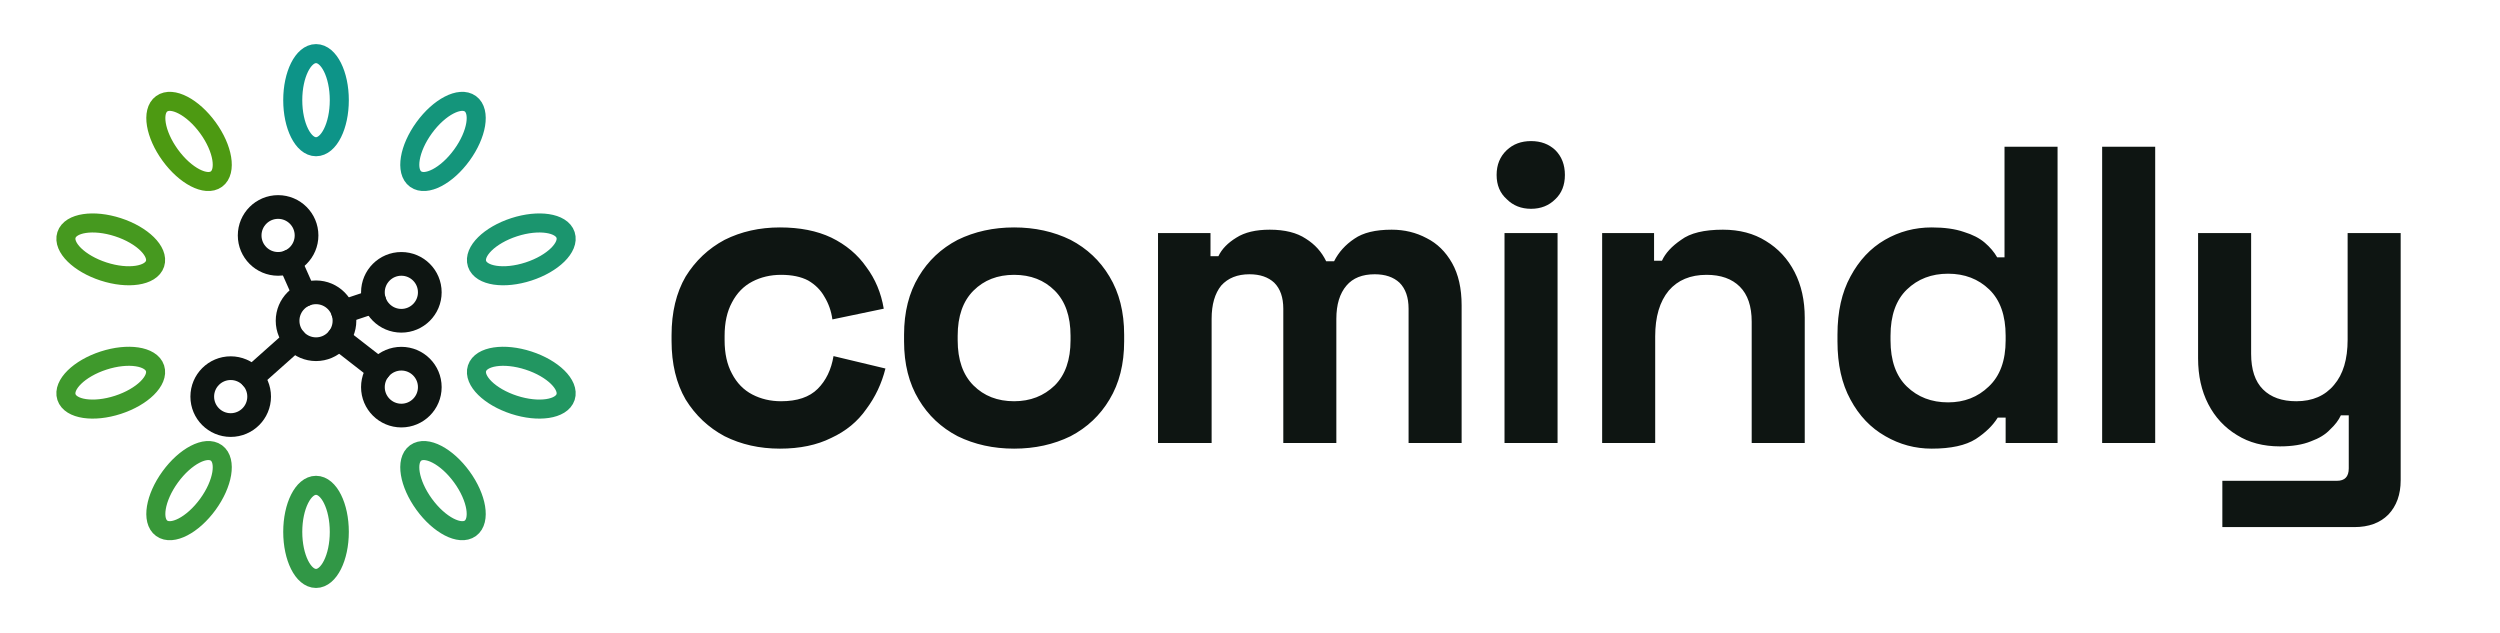
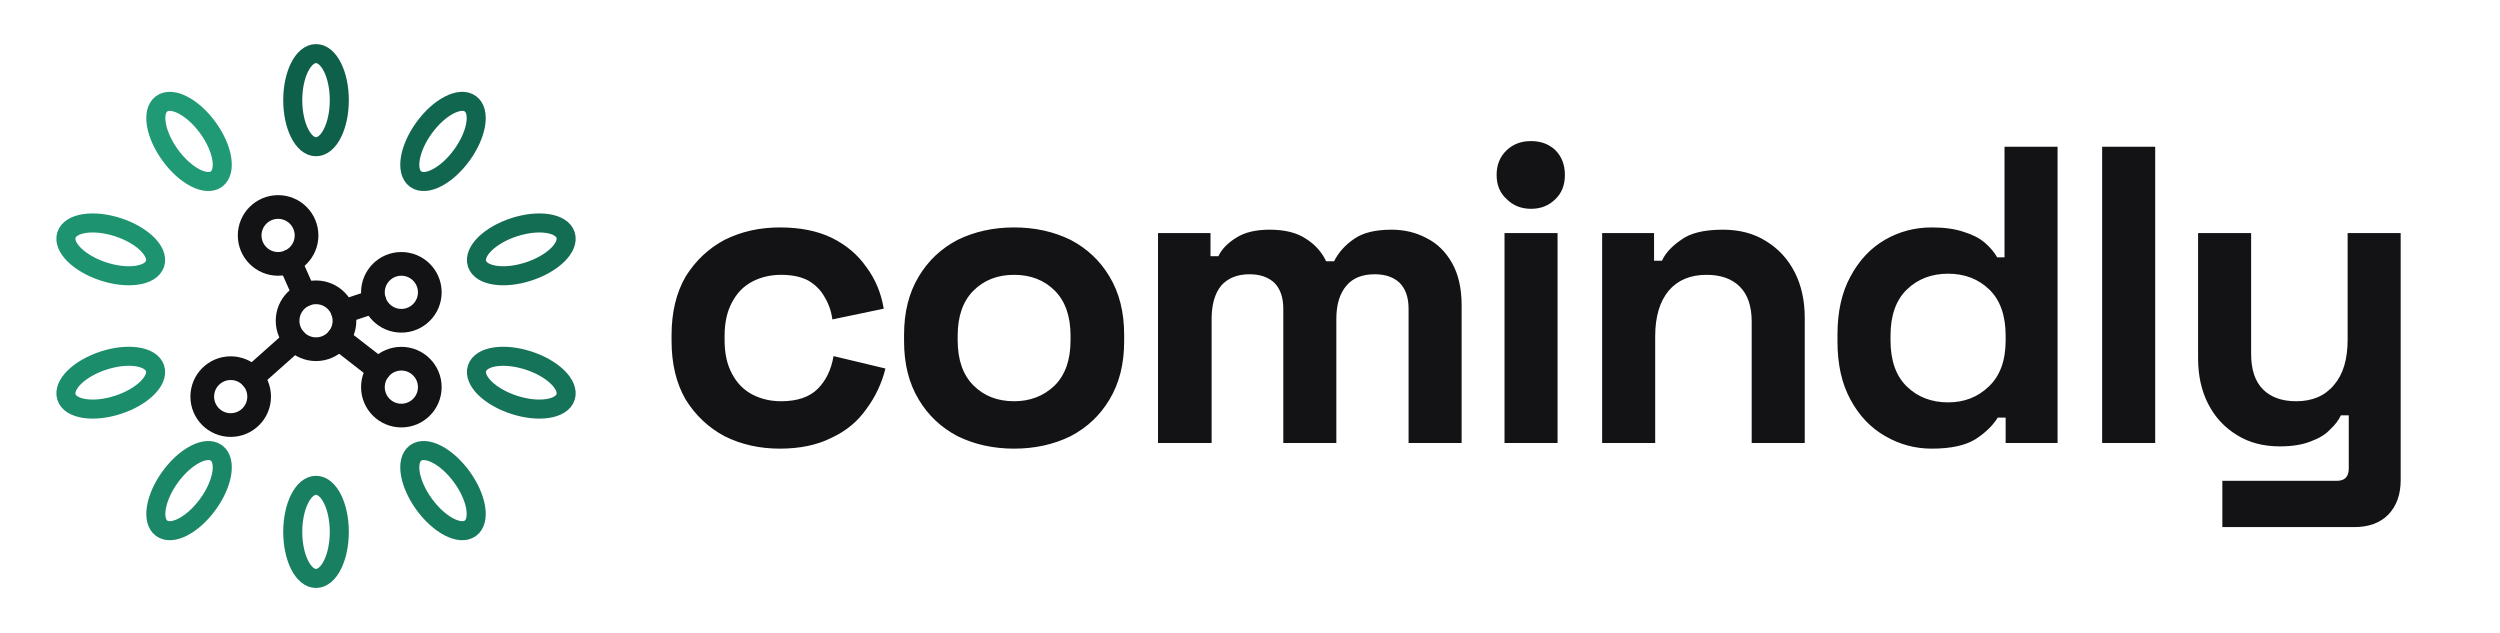
<svg xmlns="http://www.w3.org/2000/svg" viewBox="0 0 443 112" width="443" height="112" role="img" aria-label="comindly">
  <g transform="translate(8 8) scale(0.375)">
-     <ellipse cx="128.0" cy="26.0" rx="11" ry="22" transform="rotate(0 128.0 26.0)" fill="none" stroke="#0D9488" stroke-width="9" />
-     <ellipse cx="188.0" cy="45.5" rx="11" ry="22" transform="rotate(36 188.0 45.5)" fill="none" stroke="#14957B" stroke-width="9" />
-     <ellipse cx="225.0" cy="96.5" rx="11" ry="22" transform="rotate(72 225.0 96.5)" fill="none" stroke="#1B956E" stroke-width="9" />
-     <ellipse cx="225.0" cy="159.5" rx="11" ry="22" transform="rotate(108 225.0 159.5)" fill="none" stroke="#229661" stroke-width="9" />
-     <ellipse cx="188.0" cy="210.5" rx="11" ry="22" transform="rotate(144 188.0 210.5)" fill="none" stroke="#299754" stroke-width="9" />
-     <ellipse cx="128.0" cy="230.0" rx="11" ry="22" transform="rotate(180 128.0 230.0)" fill="none" stroke="#319746" stroke-width="9" />
-     <ellipse cx="68.0" cy="210.5" rx="11" ry="22" transform="rotate(216 68.0 210.5)" fill="none" stroke="#389839" stroke-width="9" />
-     <ellipse cx="31.0" cy="159.5" rx="11" ry="22" transform="rotate(252 31.0 159.5)" fill="none" stroke="#3F992C" stroke-width="9" />
-     <ellipse cx="31.0" cy="96.5" rx="11" ry="22" transform="rotate(288 31.0 96.5)" fill="none" stroke="#46991F" stroke-width="9" />
-     <ellipse cx="68.0" cy="45.5" rx="11" ry="22" transform="rotate(324 68.0 45.5)" fill="none" stroke="#4D9A12" stroke-width="9" />
-     <g transform="translate(128 128) scale(0.56) translate(-128 -124)" fill="none" stroke="#0E1512" stroke-linecap="round" stroke-linejoin="round" stroke-width="20">
+     <ellipse cx="128.0" cy="26.0" rx="11" ry="22" transform="rotate(0 128.0 26.0)" fill="none" stroke="#0F604A" stroke-width="9" />
+     <ellipse cx="188.0" cy="45.5" rx="11" ry="22" transform="rotate(36 188.0 45.5)" fill="none" stroke="#11664F" stroke-width="9" />
+     <ellipse cx="225.0" cy="96.5" rx="11" ry="22" transform="rotate(72 225.0 96.5)" fill="none" stroke="#136D53" stroke-width="9" />
+     <ellipse cx="225.0" cy="159.5" rx="11" ry="22" transform="rotate(108 225.0 159.5)" fill="none" stroke="#147358" stroke-width="9" />
+     <ellipse cx="188.0" cy="210.5" rx="11" ry="22" transform="rotate(144 188.0 210.5)" fill="none" stroke="#167A5D" stroke-width="9" />
+     <ellipse cx="128.0" cy="230.0" rx="11" ry="22" transform="rotate(180 128.0 230.0)" fill="none" stroke="#188061" stroke-width="9" />
+     <ellipse cx="68.0" cy="210.5" rx="11" ry="22" transform="rotate(216 68.0 210.5)" fill="none" stroke="#1A8766" stroke-width="9" />
+     <ellipse cx="31.0" cy="159.5" rx="11" ry="22" transform="rotate(252 31.0 159.5)" fill="none" stroke="#1B8D6B" stroke-width="9" />
+     <ellipse cx="31.0" cy="96.5" rx="11" ry="22" transform="rotate(288 31.0 96.5)" fill="none" stroke="#1D946F" stroke-width="9" />
+     <ellipse cx="68.0" cy="45.5" rx="11" ry="22" transform="rotate(324 68.0 45.5)" fill="none" stroke="#1F9A74" stroke-width="9" />
+     <g transform="translate(128 128) scale(0.56) translate(-128 -124)" fill="none" stroke="#131315" stroke-linecap="round" stroke-linejoin="round" stroke-width="20">
      <line x1="177.23" y1="111.59" x2="150.77" y2="120.41" />
      <line x1="181.06" y1="169.27" x2="146.94" y2="142.73" />
      <line x1="110.06" y1="143.94" x2="73.94" y2="176.06" />
      <line x1="118.25" y1="106.07" x2="105.75" y2="77.93" />
      <circle cx="128" cy="128" r="24" />
      <circle cx="200" cy="104" r="24" />
      <circle cx="200" cy="184" r="24" />
      <circle cx="56" cy="192" r="24" />
      <circle cx="96" cy="56" r="24" />
    </g>
  </g>
-   <path d="M138.2 79.5Q132.8 79.5 128.4 77.3Q124.1 75 121.5 70.8Q119 66.5 119 60.4V59.4Q119 53.3 121.5 49Q124.1 44.8 128.4 42.5Q132.8 40.3 138.2 40.3Q143.5 40.3 147.3 42.1Q151.2 44 153.5 47.3Q155.9 50.5 156.6 54.7L147.5 56.6Q147.2 54.4 146.1 52.6Q145.1 50.8 143.2 49.7Q141.3 48.7 138.4 48.7Q135.6 48.7 133.3 49.9Q131 51.1 129.7 53.6Q128.4 56 128.4 59.5V60.3Q128.4 63.8 129.7 66.2Q131 68.7 133.3 69.9Q135.6 71.1 138.4 71.1Q142.7 71.1 144.9 68.9Q147.1 66.7 147.7 63.1L156.9 65.3Q155.9 69.3 153.5 72.5Q151.2 75.8 147.3 77.6Q143.5 79.5 138.2 79.5ZM179.7 79.5Q174.2 79.5 169.7 77.3Q165.3 75 162.8 70.8Q160.2 66.5 160.2 60.5V59.3Q160.2 53.3 162.8 49Q165.3 44.8 169.7 42.5Q174.2 40.3 179.7 40.3Q185.2 40.3 189.7 42.5Q194.1 44.8 196.6 49Q199.2 53.3 199.2 59.3V60.5Q199.2 66.5 196.6 70.8Q194.1 75 189.7 77.3Q185.2 79.5 179.7 79.5ZM179.7 71.1Q184 71.1 186.9 68.3Q189.7 65.5 189.7 60.3V59.5Q189.7 54.3 186.9 51.5Q184.1 48.7 179.7 48.7Q175.3 48.7 172.5 51.5Q169.7 54.3 169.7 59.5V60.3Q169.7 65.5 172.5 68.3Q175.3 71.1 179.7 71.1ZM205.2 78.5V41.3H214.5V45.4H215.9Q216.8 43.5 219.1 42.1Q221.3 40.7 225 40.7Q229 40.7 231.4 42.3Q233.8 43.8 235 46.3H236.4Q237.6 43.9 240 42.3Q242.3 40.7 246.6 40.7Q250 40.7 252.8 42.2Q255.6 43.6 257.3 46.6Q259 49.6 259 54.1V78.5H249.6V54.7Q249.6 51.7 248 50.1Q246.4 48.6 243.6 48.6Q240.3 48.6 238.6 50.6Q236.8 52.7 236.8 56.5V78.5H227.4V54.7Q227.4 51.7 225.8 50.1Q224.2 48.6 221.4 48.6Q218.2 48.6 216.4 50.6Q214.7 52.7 214.7 56.5V78.5ZM266.6 78.5V41.3H276V78.5ZM271.3 37Q268.7 37 267 35.3Q265.2 33.7 265.2 31Q265.2 28.3 267 26.6Q268.7 25 271.3 25Q273.9 25 275.6 26.6Q277.3 28.3 277.3 31Q277.3 33.7 275.6 35.3Q273.9 37 271.3 37ZM283.9 78.5V41.3H293.1V46.2H294.5Q295.4 44.2 297.9 42.5Q300.3 40.7 305.3 40.7Q309.7 40.7 312.9 42.7Q316.2 44.7 318 48.2Q319.8 51.7 319.8 56.3V78.5H310.4V57Q310.4 52.9 308.3 50.8Q306.2 48.7 302.4 48.7Q298.1 48.7 295.7 51.5Q293.3 54.4 293.3 59.6V78.5ZM342.3 79.5Q337.9 79.5 334.1 77.3Q330.2 75.1 327.9 70.8Q325.6 66.6 325.6 60.5V59.3Q325.6 53.2 327.9 49Q330.2 44.7 334 42.5Q337.8 40.3 342.3 40.3Q345.7 40.3 348 41.1Q350.3 41.8 351.7 43Q353.1 44.2 353.9 45.6H355.2V26H364.6V78.5H355.4V74H354Q352.7 76.1 350.1 77.8Q347.4 79.5 342.3 79.5ZM345.2 71.3Q349.5 71.3 352.4 68.5Q355.4 65.7 355.4 60.3V59.5Q355.4 54.1 352.5 51.3Q349.6 48.5 345.2 48.5Q340.8 48.5 337.9 51.3Q335 54.1 335 59.5V60.3Q335 65.7 337.9 68.5Q340.8 71.3 345.2 71.3ZM372.5 78.5V26H381.9V78.5ZM393.8 93.4V85.2H414.1Q416.2 85.2 416.2 83V73.6H414.8Q414.2 74.9 412.9 76.1Q411.7 77.4 409.5 78.2Q407.3 79.1 404 79.1Q399.6 79.1 396.4 77.1Q393.1 75.1 391.3 71.6Q389.5 68.1 389.5 63.5V41.3H398.9V62.7Q398.9 66.9 401 69Q403.1 71.1 406.9 71.1Q411.2 71.1 413.6 68.2Q416 65.4 416 60.2V41.3H425.4V85.1Q425.4 88.9 423.2 91.2Q421 93.4 417.2 93.4Z" fill="#0E1512" />
+   <path d="M138.2 79.5Q132.8 79.5 128.4 77.3Q124.1 75 121.5 70.8Q119 66.5 119 60.4V59.4Q119 53.3 121.5 49Q124.1 44.8 128.4 42.5Q132.8 40.3 138.2 40.3Q143.5 40.3 147.3 42.1Q151.2 44 153.5 47.3Q155.9 50.5 156.6 54.7L147.5 56.6Q147.2 54.4 146.1 52.6Q145.1 50.8 143.2 49.7Q141.3 48.7 138.4 48.7Q135.6 48.7 133.3 49.9Q131 51.1 129.7 53.6Q128.4 56 128.4 59.5V60.3Q128.4 63.8 129.7 66.2Q131 68.7 133.3 69.9Q135.6 71.1 138.4 71.1Q142.7 71.1 144.9 68.9Q147.1 66.7 147.7 63.1L156.9 65.3Q155.9 69.3 153.5 72.5Q151.2 75.8 147.3 77.6Q143.5 79.5 138.2 79.5ZM179.7 79.5Q174.2 79.5 169.7 77.3Q165.3 75 162.8 70.8Q160.2 66.5 160.2 60.5V59.3Q160.2 53.3 162.8 49Q165.3 44.8 169.7 42.5Q174.2 40.3 179.7 40.3Q185.2 40.3 189.7 42.5Q194.1 44.8 196.6 49Q199.2 53.3 199.2 59.3V60.5Q199.2 66.5 196.6 70.8Q194.1 75 189.7 77.3Q185.2 79.5 179.7 79.5ZM179.7 71.1Q184 71.1 186.9 68.3Q189.7 65.5 189.7 60.3V59.5Q189.7 54.3 186.9 51.5Q184.1 48.7 179.7 48.7Q175.3 48.7 172.5 51.5Q169.7 54.3 169.7 59.5V60.3Q169.7 65.5 172.5 68.3Q175.3 71.1 179.7 71.1ZM205.2 78.5V41.3H214.5V45.4H215.9Q216.8 43.5 219.1 42.1Q221.3 40.7 225 40.7Q229 40.7 231.4 42.3Q233.8 43.8 235 46.3H236.4Q237.6 43.9 240 42.3Q242.3 40.7 246.6 40.7Q250 40.7 252.8 42.2Q255.6 43.6 257.3 46.6Q259 49.6 259 54.1V78.5H249.6V54.7Q249.6 51.7 248 50.1Q246.4 48.6 243.6 48.6Q240.3 48.6 238.6 50.6Q236.8 52.7 236.8 56.5V78.5H227.4V54.7Q227.4 51.7 225.8 50.1Q224.2 48.6 221.4 48.6Q218.2 48.6 216.4 50.6Q214.7 52.7 214.7 56.5V78.5ZM266.6 78.5V41.3H276V78.5ZM271.3 37Q268.7 37 267 35.3Q265.2 33.7 265.2 31Q265.2 28.3 267 26.6Q268.7 25 271.3 25Q273.9 25 275.6 26.6Q277.3 28.3 277.3 31Q277.3 33.7 275.6 35.3Q273.9 37 271.3 37ZM283.9 78.5V41.3H293.1V46.2H294.5Q295.4 44.2 297.9 42.5Q300.3 40.7 305.3 40.7Q309.7 40.7 312.9 42.7Q316.2 44.7 318 48.2Q319.8 51.7 319.8 56.3V78.5H310.4V57Q310.4 52.9 308.3 50.8Q306.2 48.7 302.4 48.7Q298.1 48.7 295.7 51.5Q293.3 54.4 293.3 59.6V78.5ZM342.3 79.5Q337.9 79.5 334.1 77.3Q330.2 75.1 327.9 70.8Q325.6 66.6 325.6 60.5V59.3Q325.6 53.2 327.9 49Q330.2 44.7 334 42.5Q337.8 40.3 342.3 40.3Q345.7 40.3 348 41.1Q350.3 41.8 351.7 43Q353.1 44.2 353.9 45.6H355.2V26H364.6V78.5H355.4V74H354Q352.7 76.1 350.1 77.8Q347.4 79.5 342.3 79.5ZM345.2 71.3Q349.5 71.3 352.4 68.5Q355.4 65.7 355.4 60.3V59.5Q355.4 54.1 352.5 51.3Q349.6 48.5 345.2 48.5Q340.8 48.5 337.9 51.3Q335 54.1 335 59.5V60.3Q335 65.7 337.9 68.5Q340.8 71.3 345.2 71.3ZM372.5 78.5V26H381.9V78.5ZM393.8 93.4V85.2H414.1Q416.2 85.2 416.2 83V73.6H414.8Q414.2 74.9 412.9 76.1Q411.7 77.4 409.5 78.2Q407.3 79.1 404 79.1Q399.6 79.1 396.4 77.1Q393.1 75.1 391.3 71.6Q389.5 68.1 389.5 63.5V41.3H398.9V62.7Q398.9 66.9 401 69Q403.1 71.1 406.9 71.1Q411.2 71.1 413.6 68.2Q416 65.4 416 60.2V41.3H425.4V85.1Q425.4 88.9 423.2 91.2Q421 93.4 417.2 93.4Z" fill="#131315" />
</svg>
